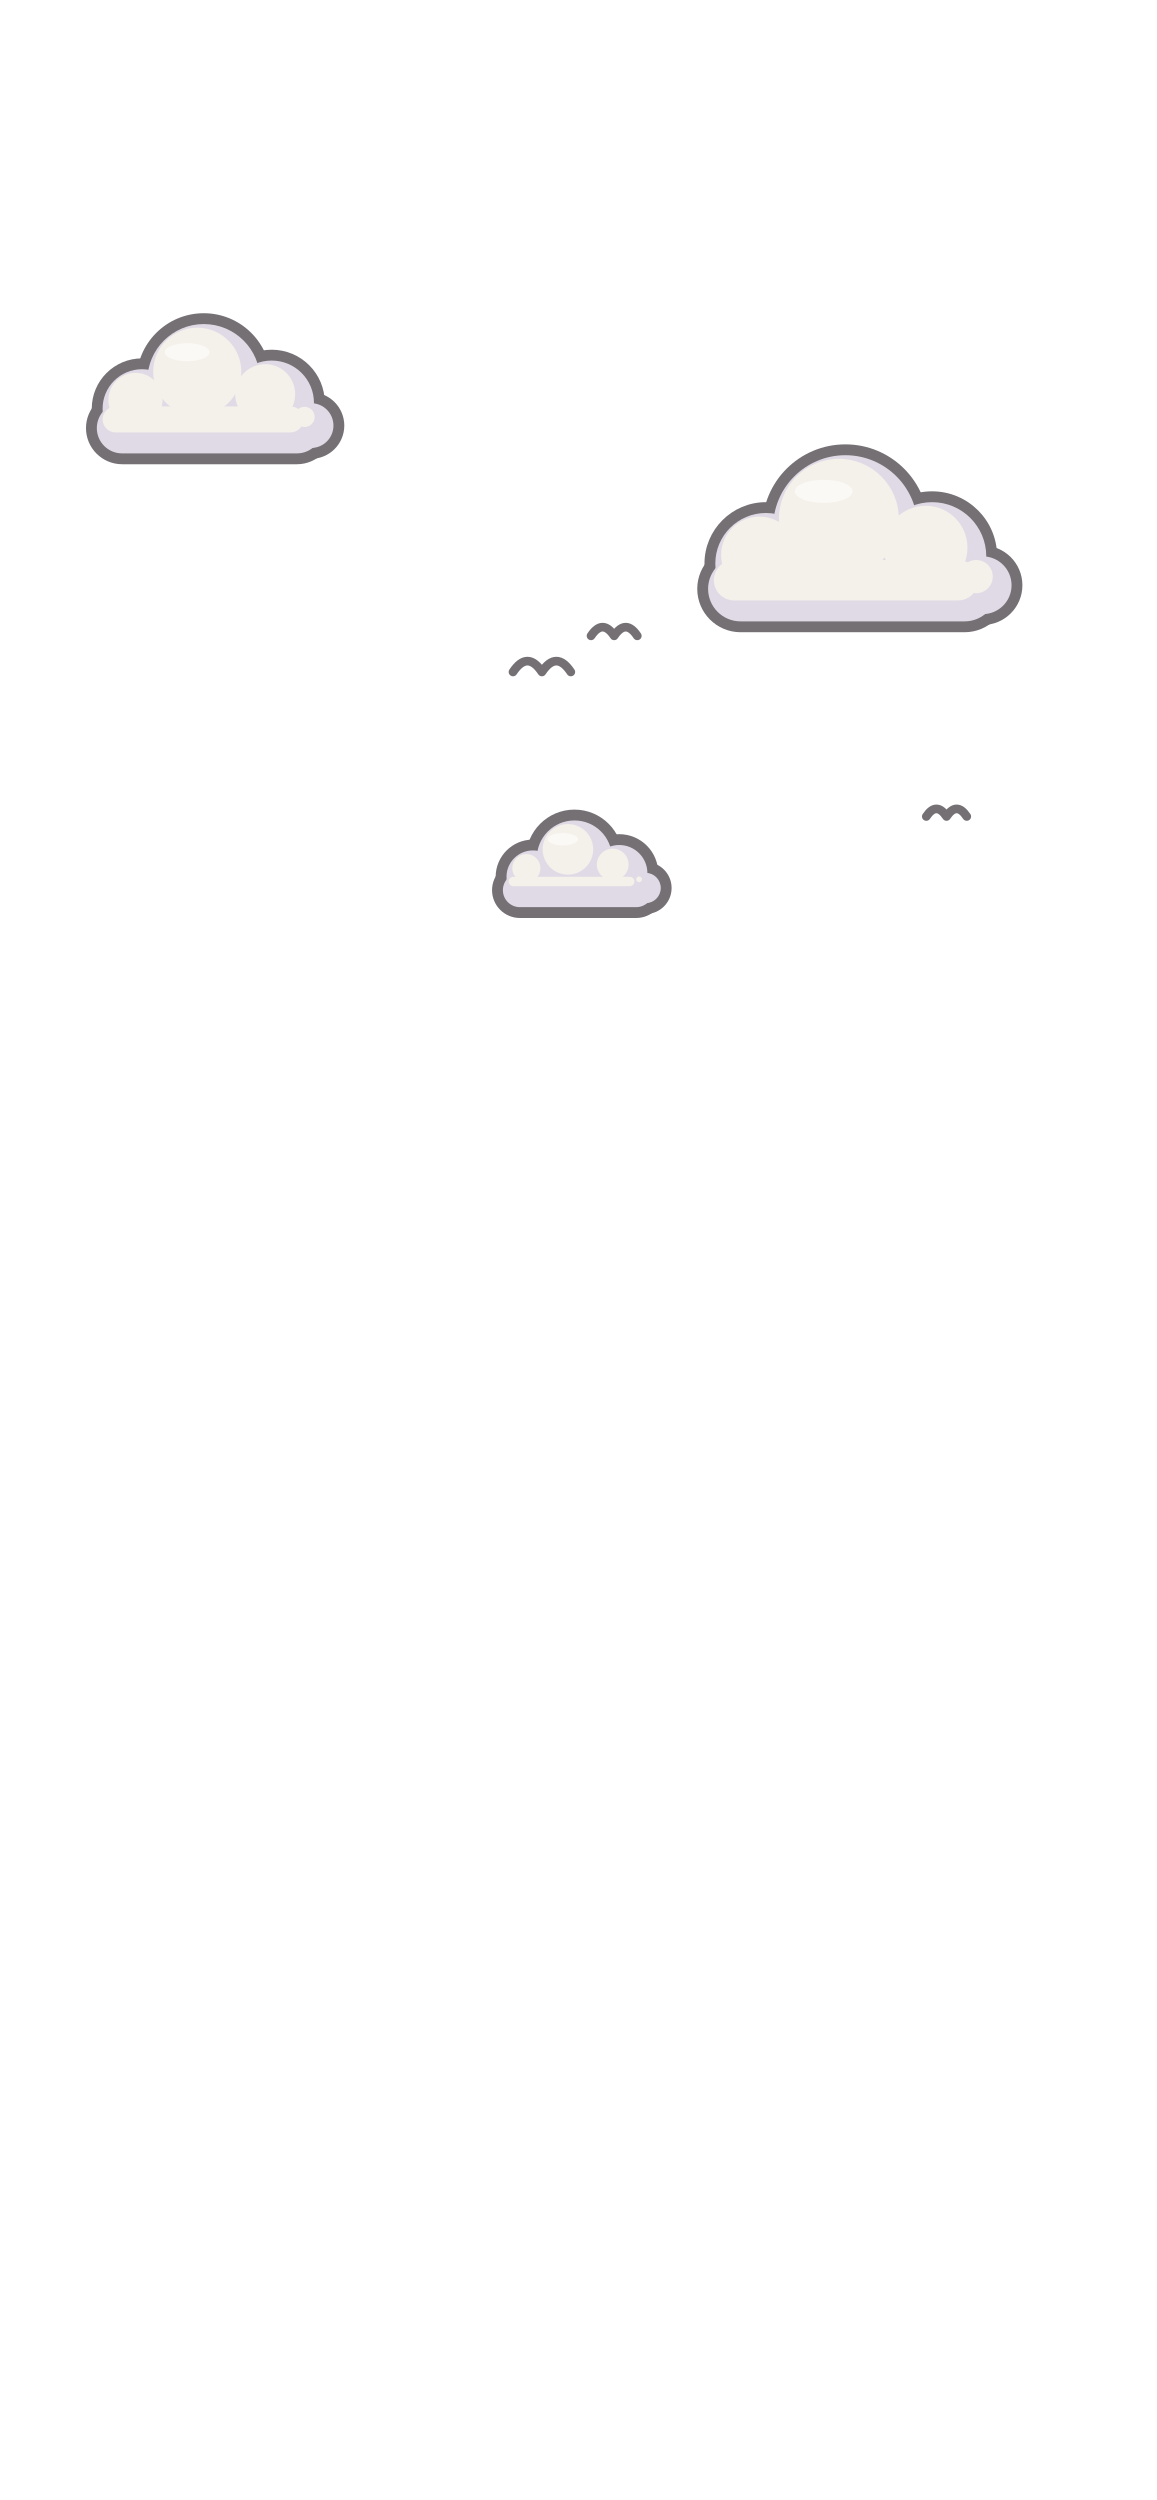
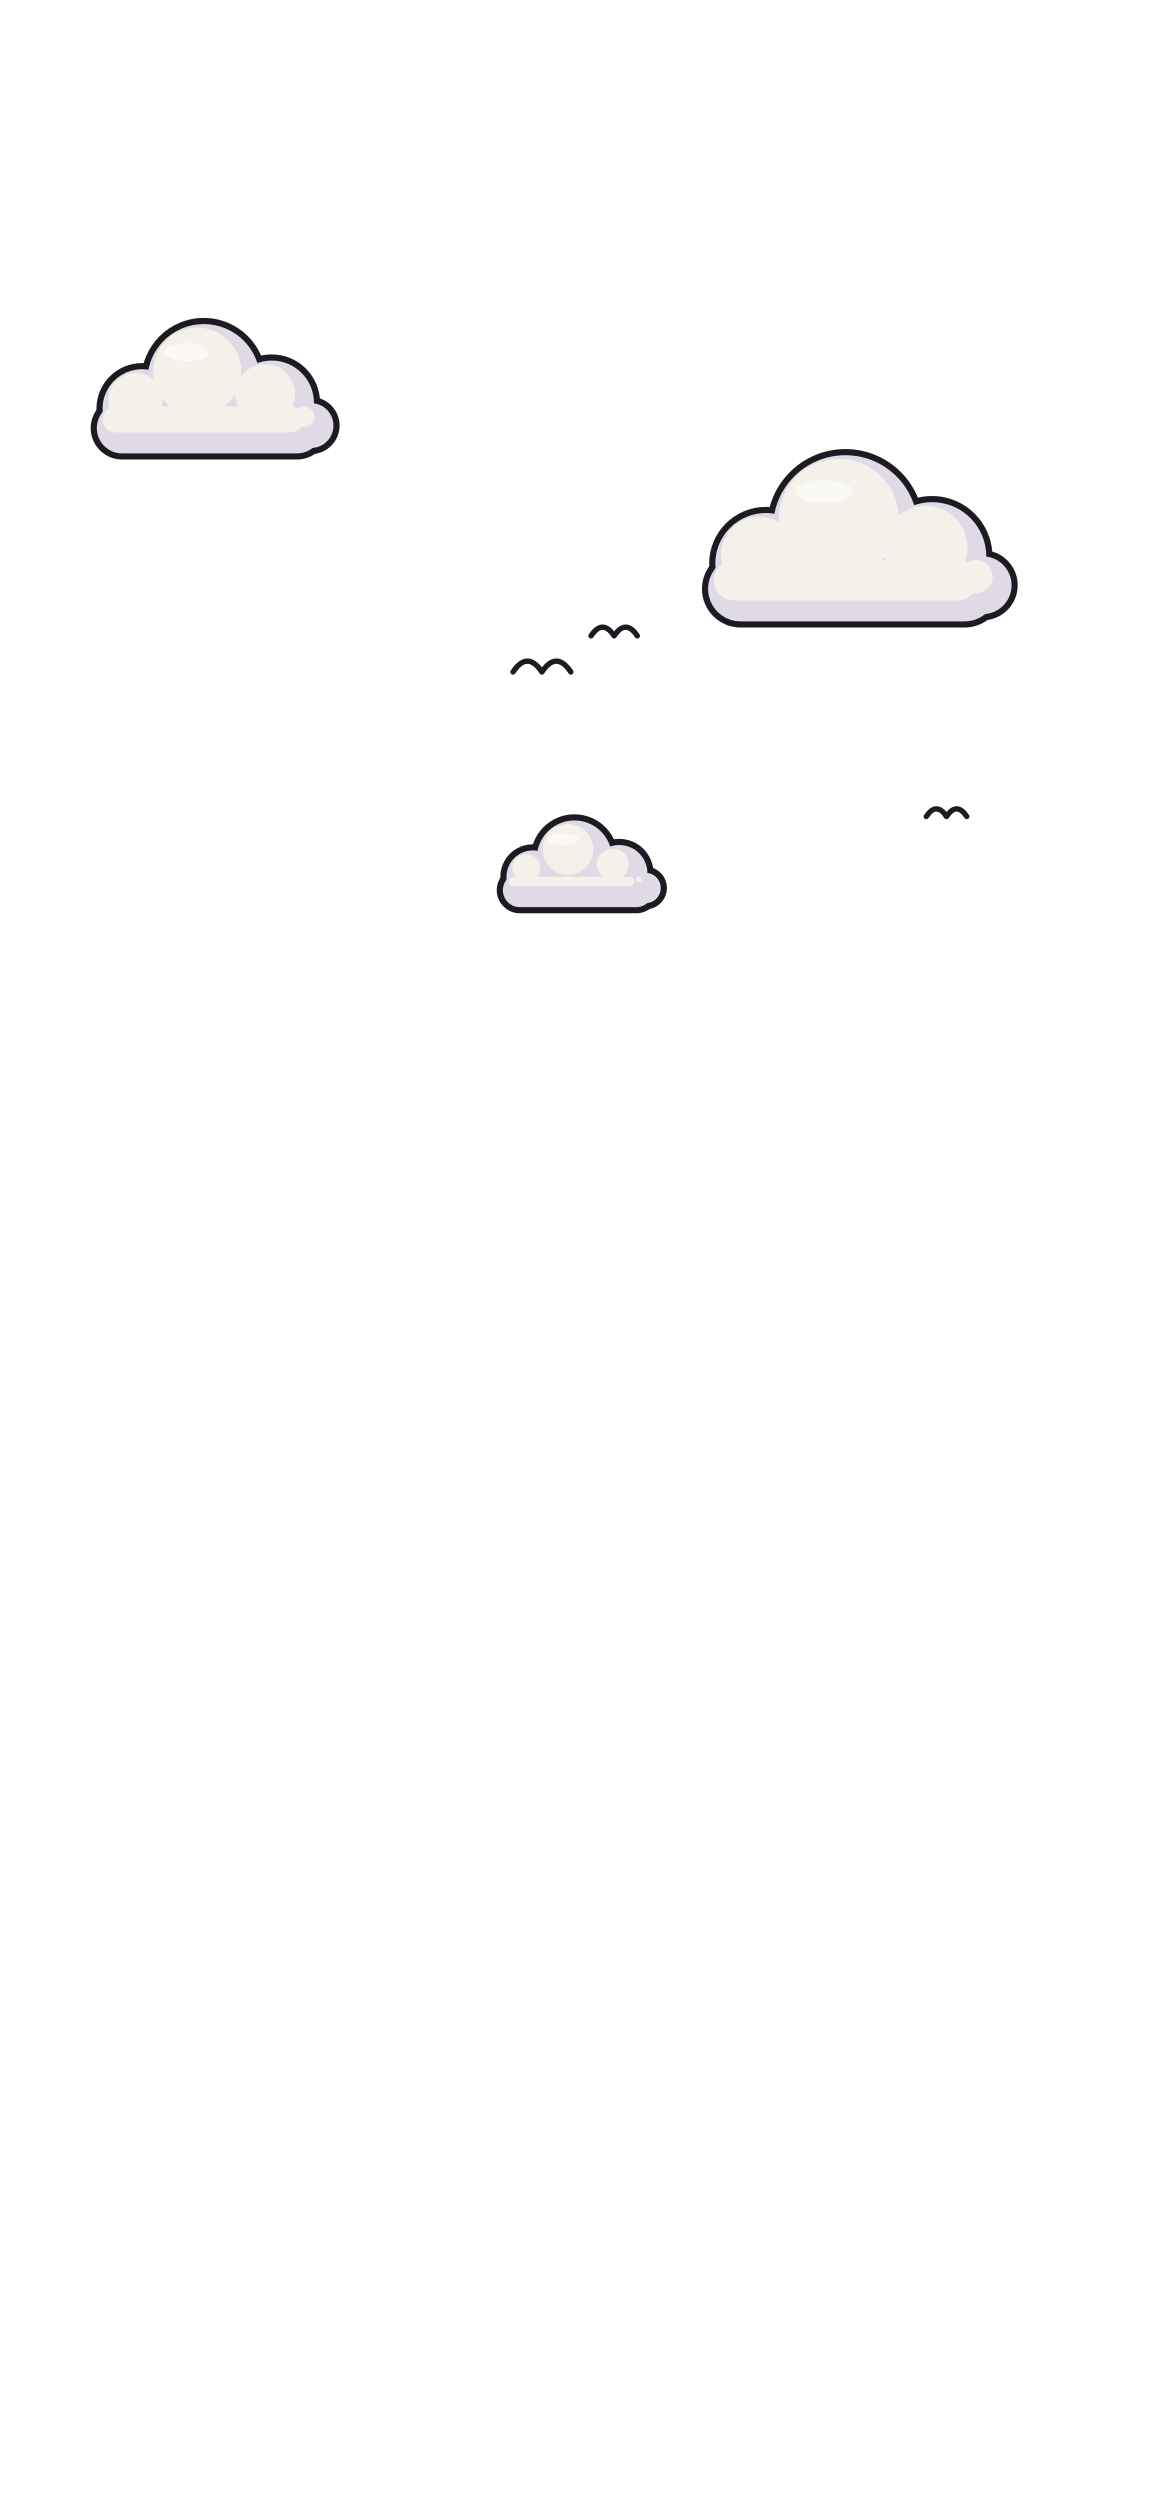
<svg xmlns="http://www.w3.org/2000/svg" viewBox="0 0 320 692" width="960" height="2076">
  <g id="nuages">
-     <rect x="193" y="151" width="86" height="24" rx="12" fill="#747074" />
-     <circle cx="212" cy="156" r="17" fill="#747074" />
-     <circle cx="234" cy="146" r="23" fill="#747074" />
-     <circle cx="258" cy="154" r="18" fill="#747074" />
-     <circle cx="272" cy="162" r="11" fill="#747074" />
+     <rect x="194.30" y="152.30" width="83.40" height="21.40" rx="10.70" fill="#1D1B22" />
+     <circle cx="212" cy="156" r="15.70" fill="#1D1B22" />
+     <circle cx="234" cy="146" r="21.70" fill="#1D1B22" />
+     <circle cx="258" cy="154" r="16.70" fill="#1D1B22" />
+     <circle cx="272" cy="162" r="9.70" fill="#1D1B22" />
    <rect x="196" y="154" width="80" height="18" rx="9" fill="#E0DAE6" />
    <circle cx="212" cy="156" r="14" fill="#E0DAE6" />
    <circle cx="234" cy="146" r="20" fill="#E0DAE6" />
    <circle cx="258" cy="154" r="15" fill="#E0DAE6" />
    <circle cx="272" cy="162" r="8" fill="#E0DAE6" />
    <rect x="197.6" y="155" width="73.2" height="11.2" rx="5.6" fill="#F4F0EA" />
    <circle cx="210.2" cy="153.6" r="10.6" fill="#F4F0EA" />
    <circle cx="232.2" cy="143.6" r="16.6" fill="#F4F0EA" />
    <circle cx="256.2" cy="151.6" r="11.6" fill="#F4F0EA" />
    <circle cx="270.2" cy="159.6" r="4.6" fill="#F4F0EA" />
    <ellipse cx="228" cy="136" rx="8" ry="3.2" fill="#FBF9F5" />
-     <rect x="23.8" y="108.5" width="68.4" height="20" rx="10" fill="#747074" />
-     <circle cx="39.3" cy="113.1" r="13.9" fill="#747074" />
-     <circle cx="56.4" cy="105.3" r="18.6" fill="#747074" />
-     <circle cx="75.2" cy="111.5" r="14.7" fill="#747074" />
-     <circle cx="86.1" cy="117.8" r="9.2" fill="#747074" />
+     <rect x="25.10" y="109.80" width="65.80" height="17.40" rx="8.70" fill="#1D1B22" />
+     <circle cx="39.3" cy="113.1" r="12.60" fill="#1D1B22" />
+     <circle cx="56.4" cy="105.3" r="17.30" fill="#1D1B22" />
+     <circle cx="75.2" cy="111.5" r="13.40" fill="#1D1B22" />
+     <circle cx="86.1" cy="117.8" r="7.90" fill="#1D1B22" />
    <rect x="26.8" y="111.5" width="62.4" height="14" rx="7" fill="#E0DAE6" />
    <circle cx="39.3" cy="113.1" r="10.9" fill="#E0DAE6" />
    <circle cx="56.4" cy="105.3" r="15.6" fill="#E0DAE6" />
    <circle cx="75.2" cy="111.5" r="11.7" fill="#E0DAE6" />
    <circle cx="86.1" cy="117.8" r="6.2" fill="#E0DAE6" />
    <rect x="28.4" y="112.5" width="55.6" height="7.2" rx="3.6" fill="#F4F0EA" />
    <circle cx="37.5" cy="110.7" r="7.5" fill="#F4F0EA" />
    <circle cx="54.6" cy="102.9" r="12.2" fill="#F4F0EA" />
    <circle cx="73.4" cy="109.1" r="8.3" fill="#F4F0EA" />
    <circle cx="84.3" cy="115.4" r="2.8" fill="#F4F0EA" />
    <ellipse cx="51.8" cy="97.5" rx="6.2" ry="2.5" fill="#FBF9F5" />
-     <rect x="136.2" y="238.7" width="47.6" height="15.4" rx="7.7" fill="#747074" />
-     <circle cx="147.5" cy="242.7" r="10.3" fill="#747074" />
-     <circle cx="159" cy="237.5" r="13.4" fill="#747074" />
-     <circle cx="171.4" cy="241.7" r="10.8" fill="#747074" />
-     <circle cx="178.7" cy="245.8" r="7.2" fill="#747074" />
+     <rect x="137.50" y="240.00" width="45.00" height="12.80" rx="6.40" fill="#1D1B22" />
+     <circle cx="147.5" cy="242.7" r="9.00" fill="#1D1B22" />
+     <circle cx="159" cy="237.5" r="12.10" fill="#1D1B22" />
+     <circle cx="171.4" cy="241.7" r="9.50" fill="#1D1B22" />
+     <circle cx="178.7" cy="245.8" r="5.90" fill="#1D1B22" />
    <rect x="139.2" y="241.7" width="41.6" height="9.4" rx="4.7" fill="#E0DAE6" />
    <circle cx="147.5" cy="242.7" r="7.3" fill="#E0DAE6" />
    <circle cx="159" cy="237.5" r="10.4" fill="#E0DAE6" />
    <circle cx="171.4" cy="241.7" r="7.8" fill="#E0DAE6" />
    <circle cx="178.7" cy="245.8" r="4.2" fill="#E0DAE6" />
    <rect x="140.8" y="242.7" width="34.8" height="2.6" rx="1.3" fill="#F4F0EA" />
    <circle cx="145.7" cy="240.3" r="3.9" fill="#F4F0EA" />
    <circle cx="157.2" cy="235.1" r="7" fill="#F4F0EA" />
    <circle cx="169.6" cy="239.3" r="4.4" fill="#F4F0EA" />
    <circle cx="176.9" cy="243.4" r="0.8" fill="#F4F0EA" />
    <ellipse cx="155.8" cy="232.3" rx="4.2" ry="1.7" fill="#FBF9F5" />
    <g id="volants">
-       <path d="M142 186 q4 -6 8 0 q4 -6 8 0" fill="none" stroke="#747074" stroke-width="2.4" stroke-linejoin="round" stroke-linecap="round" />
-       <path d="M163.6 176 q3.2 -4.8 6.4 0 q3.2 -4.8 6.4 0" fill="none" stroke="#747074" stroke-width="2.4" stroke-linejoin="round" stroke-linecap="round" />
-       <path d="M256.4 226 q2.8 -4.2 5.6 0 q2.8 -4.2 5.6 0" fill="none" stroke="#747074" stroke-width="2.4" stroke-linejoin="round" stroke-linecap="round" />
+       <path d="M142 186 q4 -6 8 0 q4 -6 8 0" fill="none" stroke="#1D1B22" stroke-width="1.49" stroke-linejoin="round" stroke-linecap="round" />
+       <path d="M163.6 176 q3.2 -4.8 6.4 0 q3.2 -4.8 6.4 0" fill="none" stroke="#1D1B22" stroke-width="1.49" stroke-linejoin="round" stroke-linecap="round" />
+       <path d="M256.4 226 q2.8 -4.2 5.6 0 q2.8 -4.2 5.6 0" fill="none" stroke="#1D1B22" stroke-width="1.49" stroke-linejoin="round" stroke-linecap="round" />
    </g>
  </g>
</svg>
